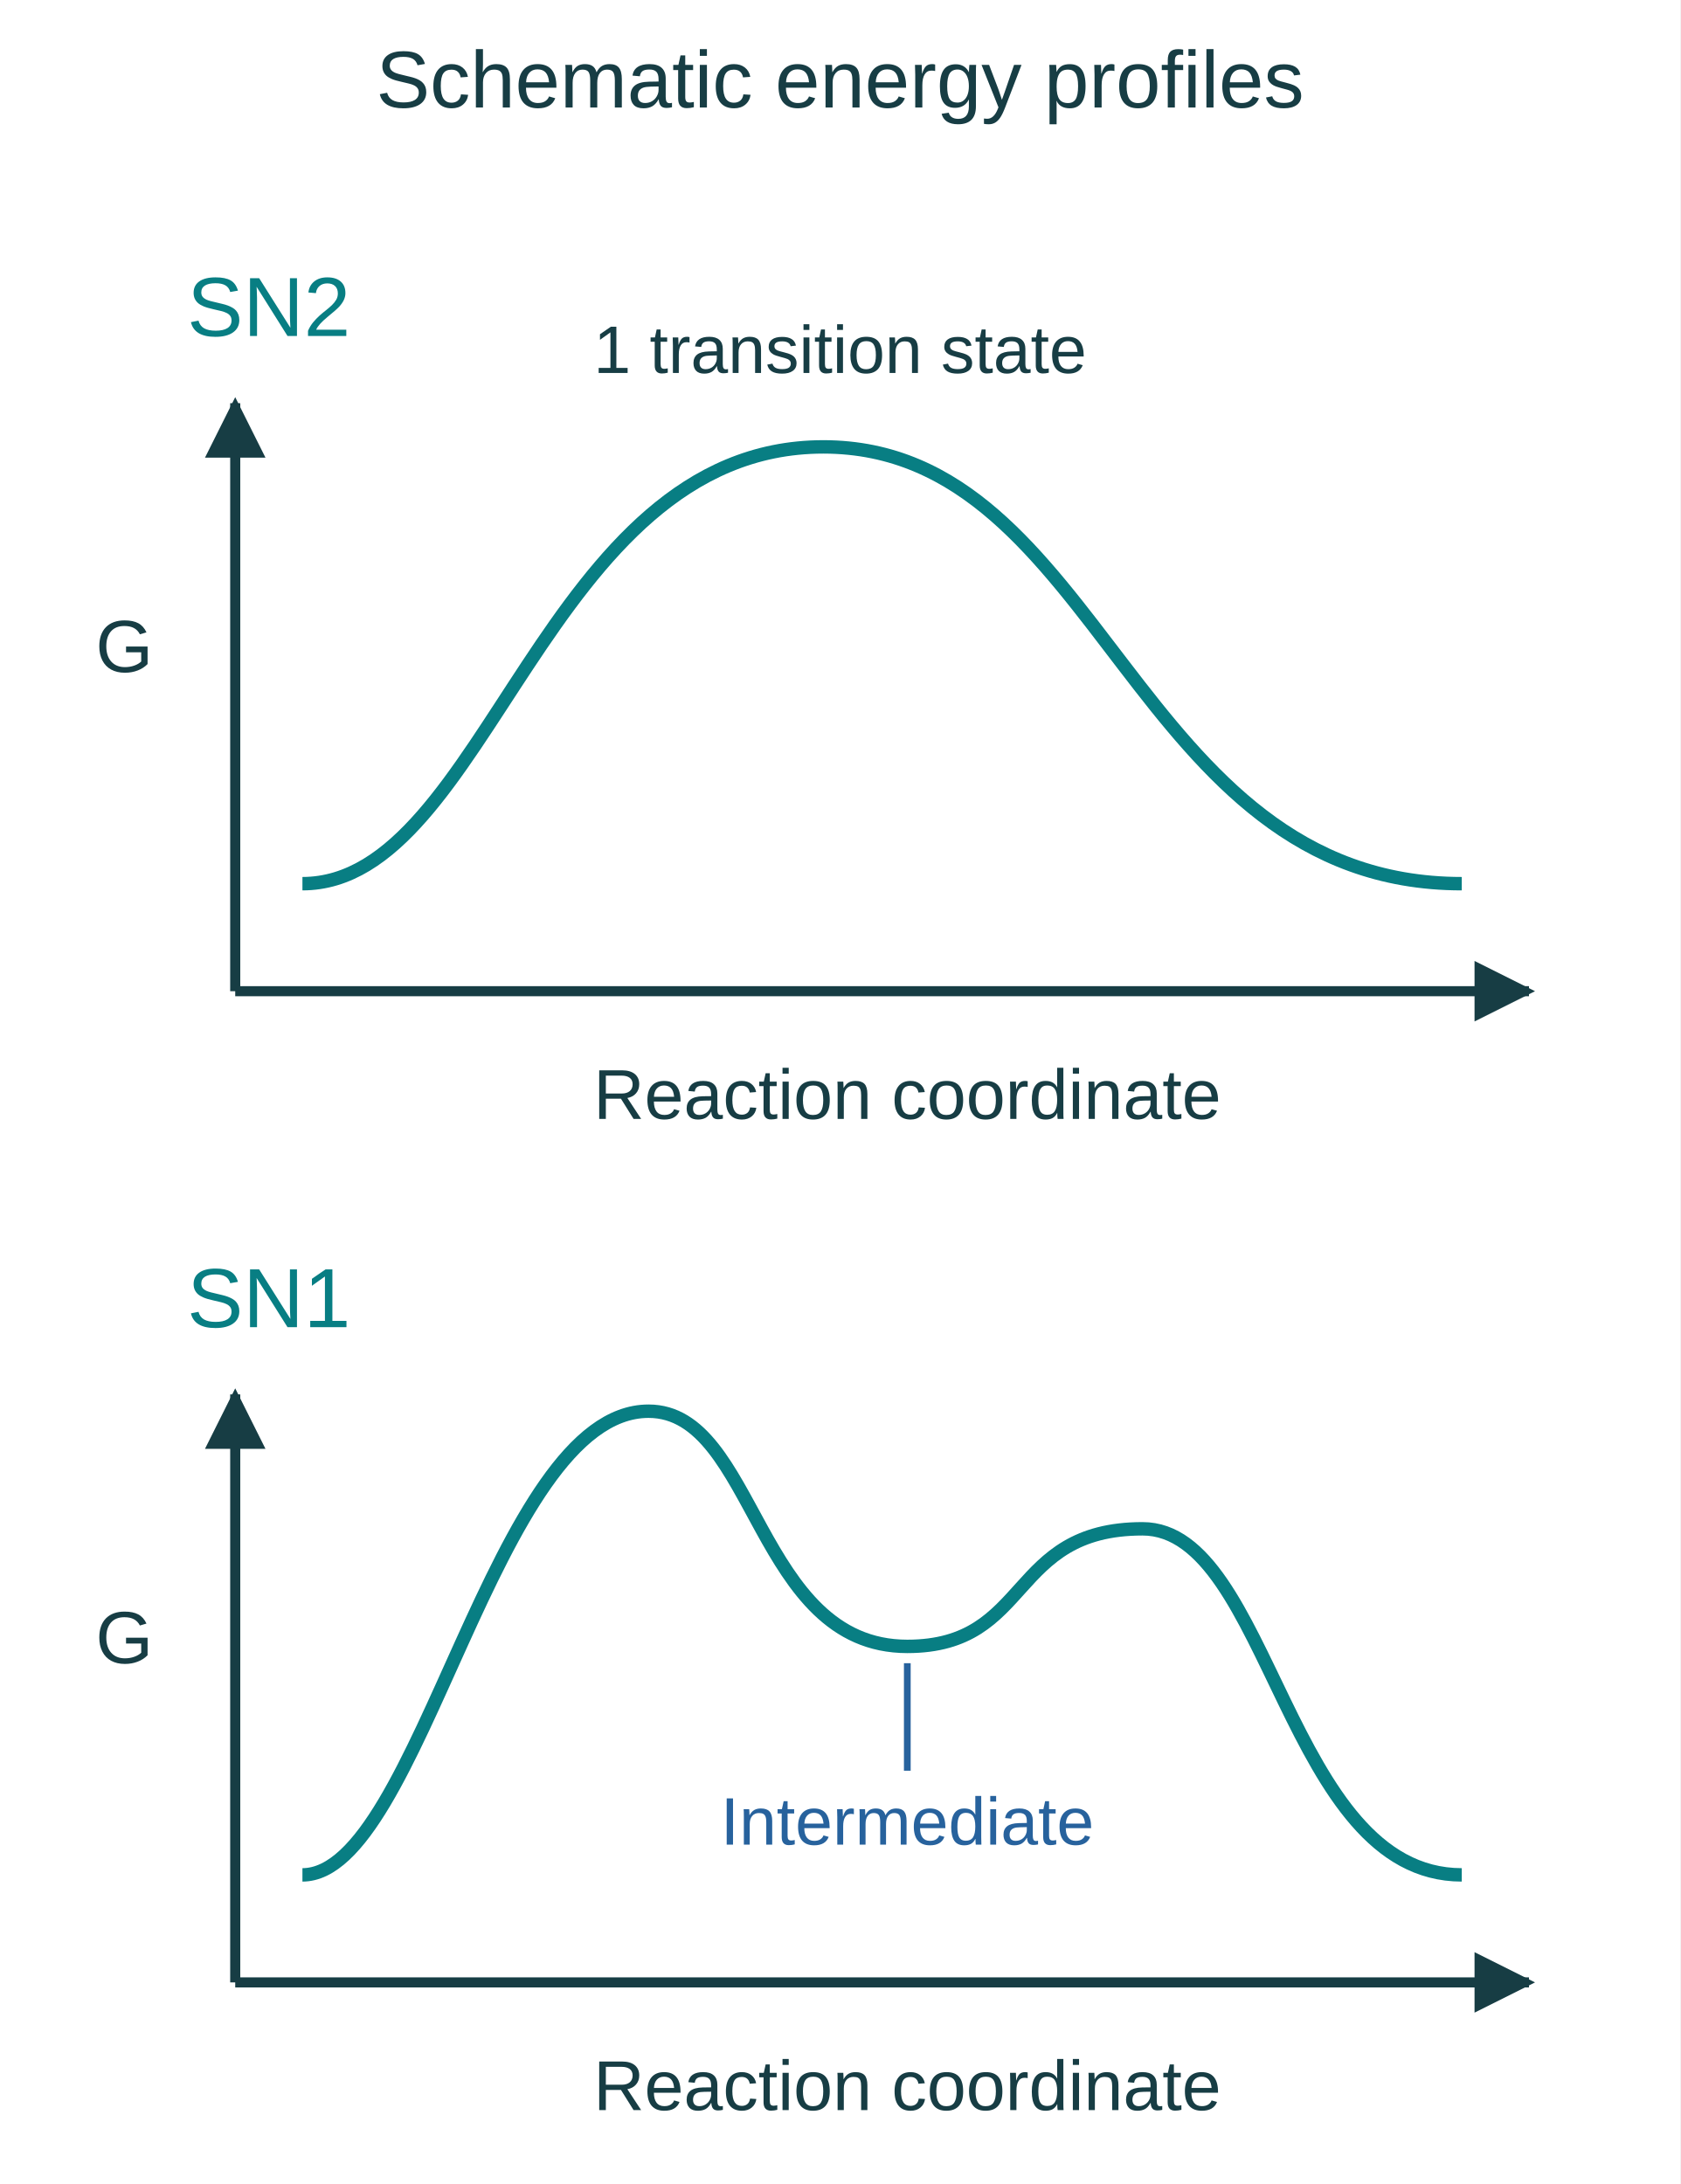
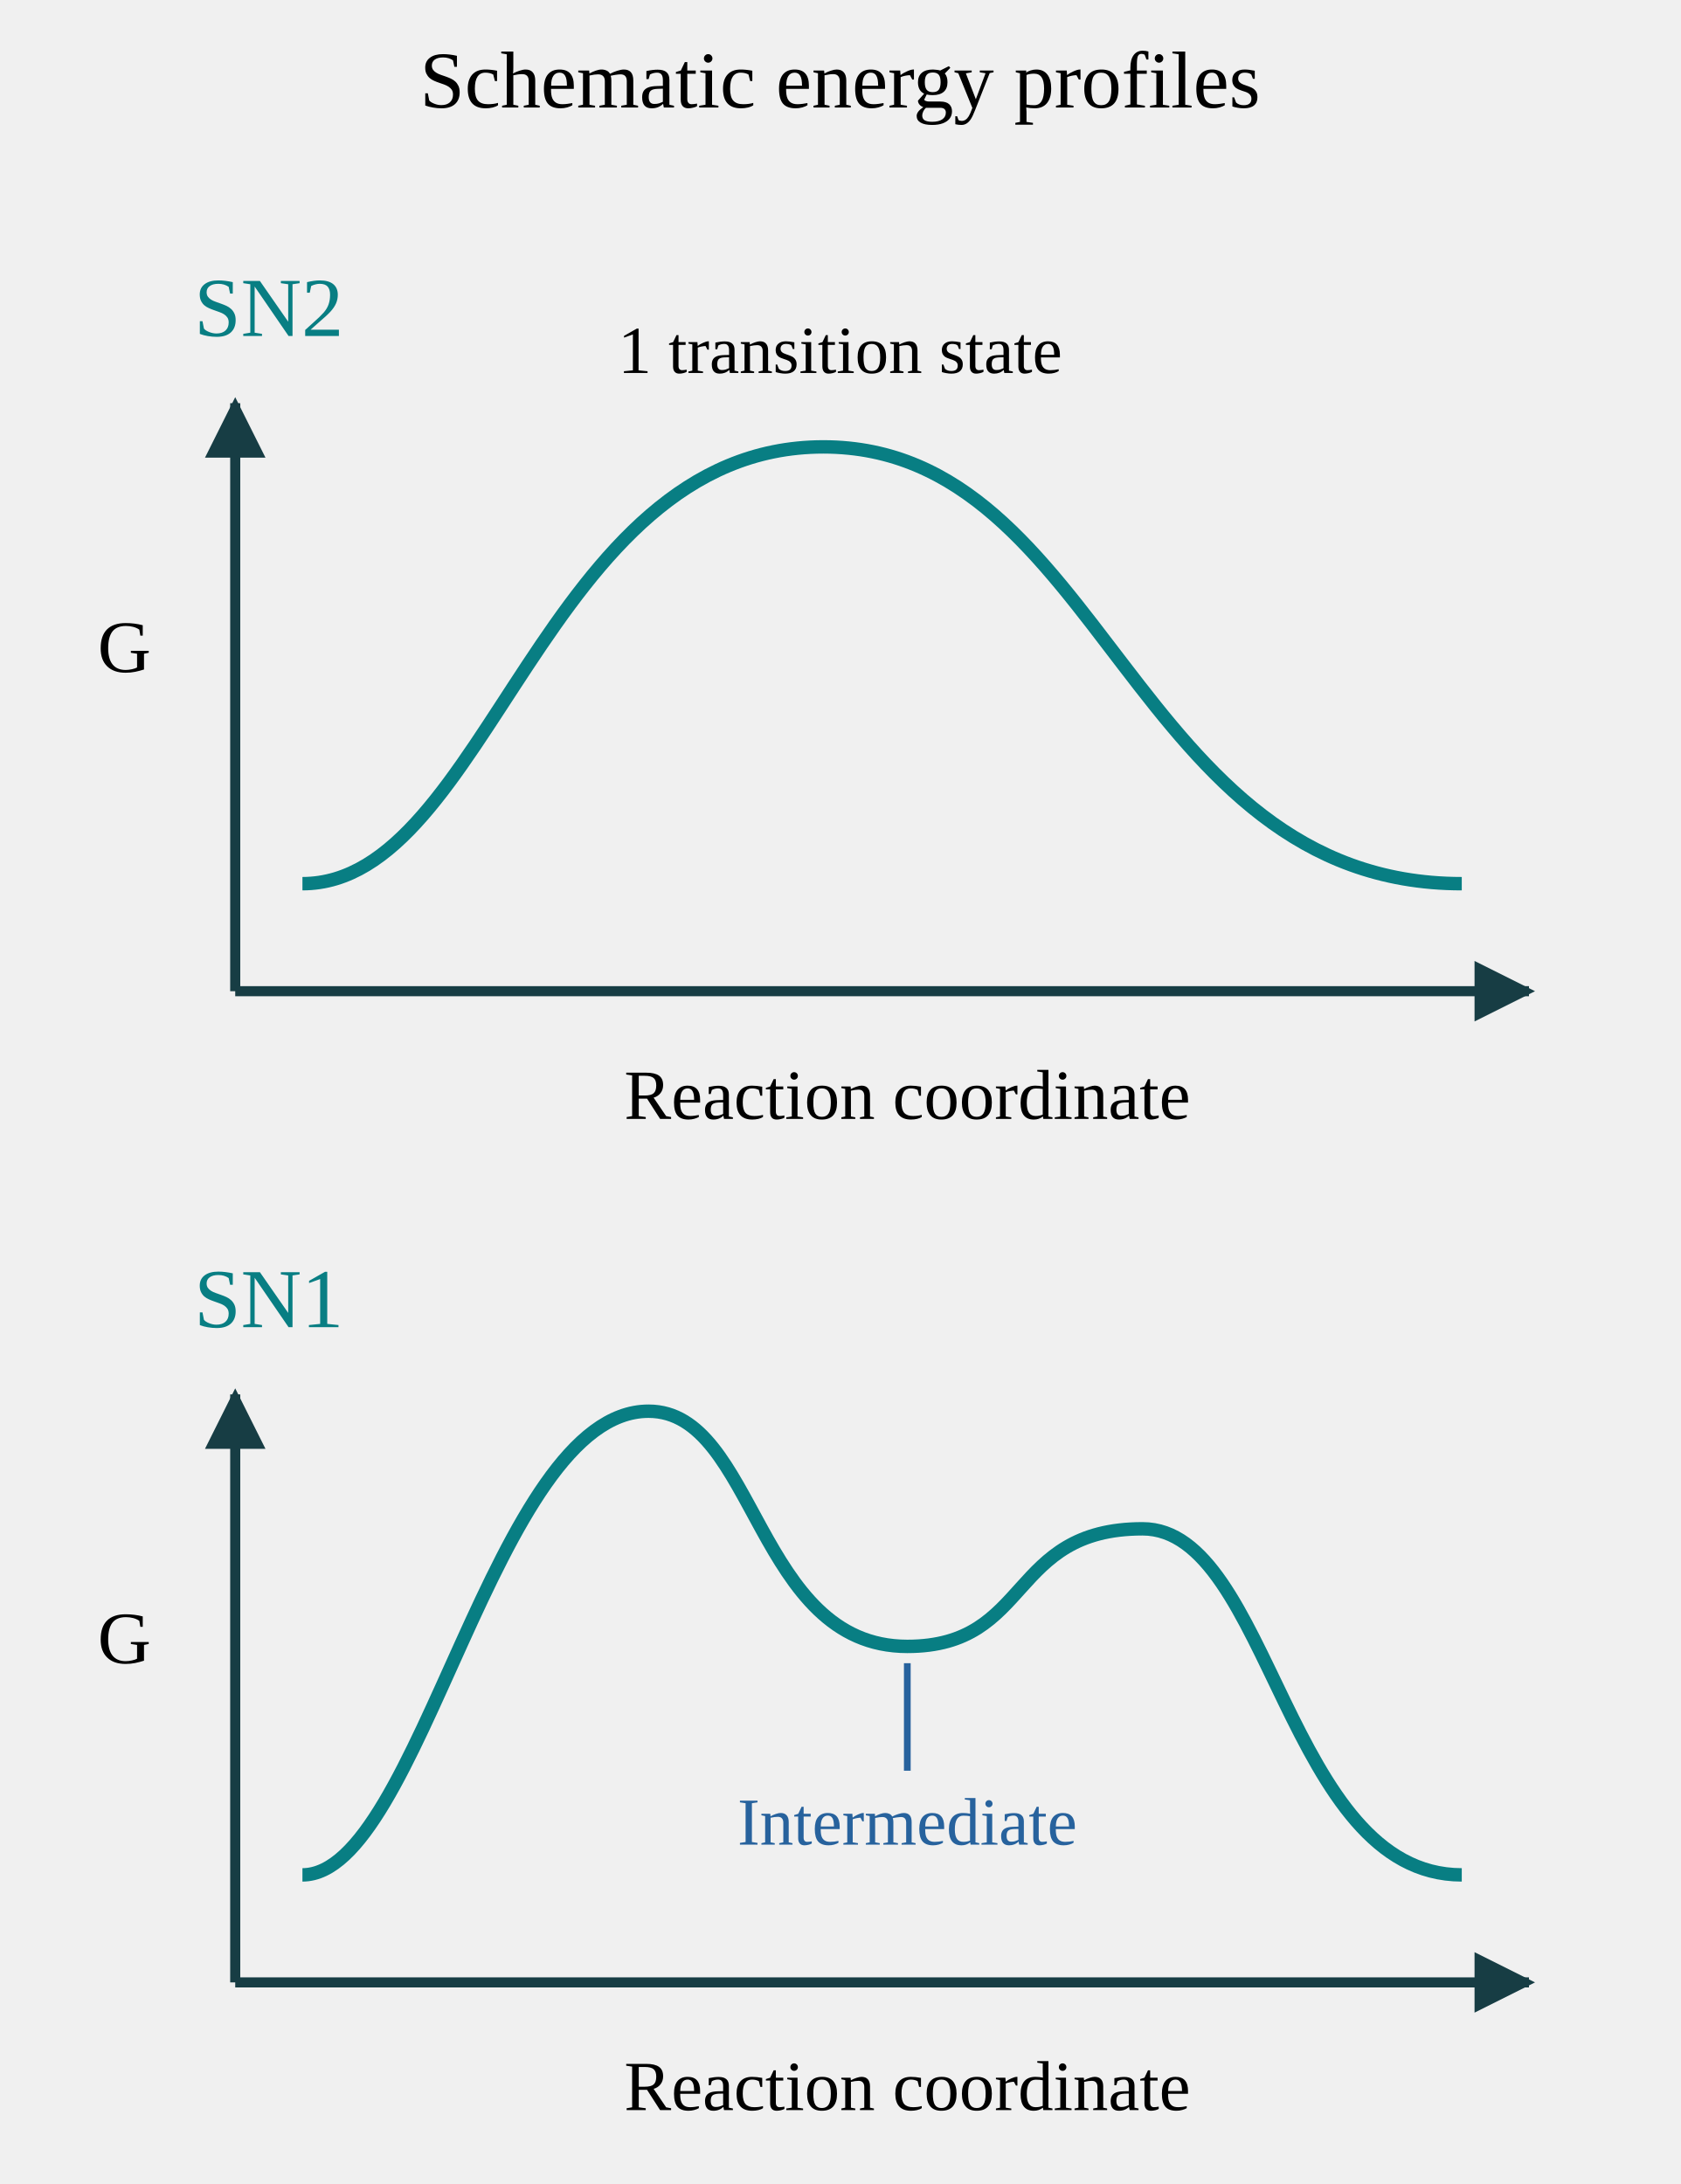
- <svg xmlns="http://www.w3.org/2000/svg" width="500" height="650" viewBox="0 0 500 650" role="img" aria-labelledby="title desc">
+ <svg xmlns="http://www.w3.org/2000/svg" id="disegno" width="500" height="650" viewBox="0 0 500 650" role="img" aria-labelledby="title desc">
  <defs>
    <marker id="arrow" viewBox="0 0 10 10" refX="9" refY="5" markerWidth="6" markerHeight="6" orient="auto-start-reverse">
      <path d="M0 0 L10 5 L0 10Z" fill="#173d44" />
    </marker>
  </defs>
-   <rect width="500" height="650" fill="white" />
-   <g font-family="Arial, sans-serif">
-     <text x="250" y="32" font-size="24" fill="#173d44" text-anchor="middle">Schematic energy profiles</text>
+   <g>
+     <text x="250" y="32" font-size="24" fill="currentColor" text-anchor="middle">Schematic energy profiles</text>
    <text x="80" y="100" font-size="25" fill="#087e83" text-anchor="middle">SN2</text>
    <line x1="70" y1="295" x2="455" y2="295" stroke="#173d44" stroke-width="3" marker-end="url(#arrow)" />
    <line x1="70" y1="295" x2="70" y2="120" stroke="#173d44" stroke-width="3" marker-end="url(#arrow)" />
-     <text x="37" y="200" font-size="22" fill="#173d44" text-anchor="middle">G</text>
-     <text x="270" y="333" font-size="21" fill="#173d44" text-anchor="middle">Reaction coordinate</text>
+     <text x="37" y="200" font-size="22" fill="currentColor" text-anchor="middle">G</text>
+     <text x="270" y="333" font-size="21" fill="currentColor" text-anchor="middle">Reaction coordinate</text>
    <text x="80" y="395" font-size="25" fill="#087e83" text-anchor="middle">SN1</text>
    <line x1="70" y1="590" x2="455" y2="590" stroke="#173d44" stroke-width="3" marker-end="url(#arrow)" />
    <line x1="70" y1="590" x2="70" y2="415" stroke="#173d44" stroke-width="3" marker-end="url(#arrow)" />
-     <text x="37" y="495" font-size="22" fill="#173d44" text-anchor="middle">G</text>
-     <text x="270" y="628" font-size="21" fill="#173d44" text-anchor="middle">Reaction coordinate</text>
+     <text x="37" y="495" font-size="22" fill="currentColor" text-anchor="middle">G</text>
+     <text x="270" y="628" font-size="21" fill="currentColor" text-anchor="middle">Reaction coordinate</text>
    <path d="M90 263 C145 263 162 133 245 133 C328 133 337 263 435 263" fill="none" stroke="#087e83" stroke-width="4" />
-     <text x="250" y="111" font-size="20" fill="#173d44" text-anchor="middle">1 transition state</text>
+     <text x="250" y="111" font-size="20" fill="currentColor" text-anchor="middle">1 transition state</text>
    <path d="M90 558 C125 558 147 420 193 420 C225 420 225 490 270 490 C307 490 300 455 340 455 C378 455 383 558 435 558" fill="none" stroke="#087e83" stroke-width="4" />
    <line x1="270" y1="495" x2="270" y2="527" stroke="#27629d" stroke-width="2" />
    <text x="270" y="549" font-size="20" fill="#27629d" text-anchor="middle">Intermediate</text>
  </g>
</svg>
